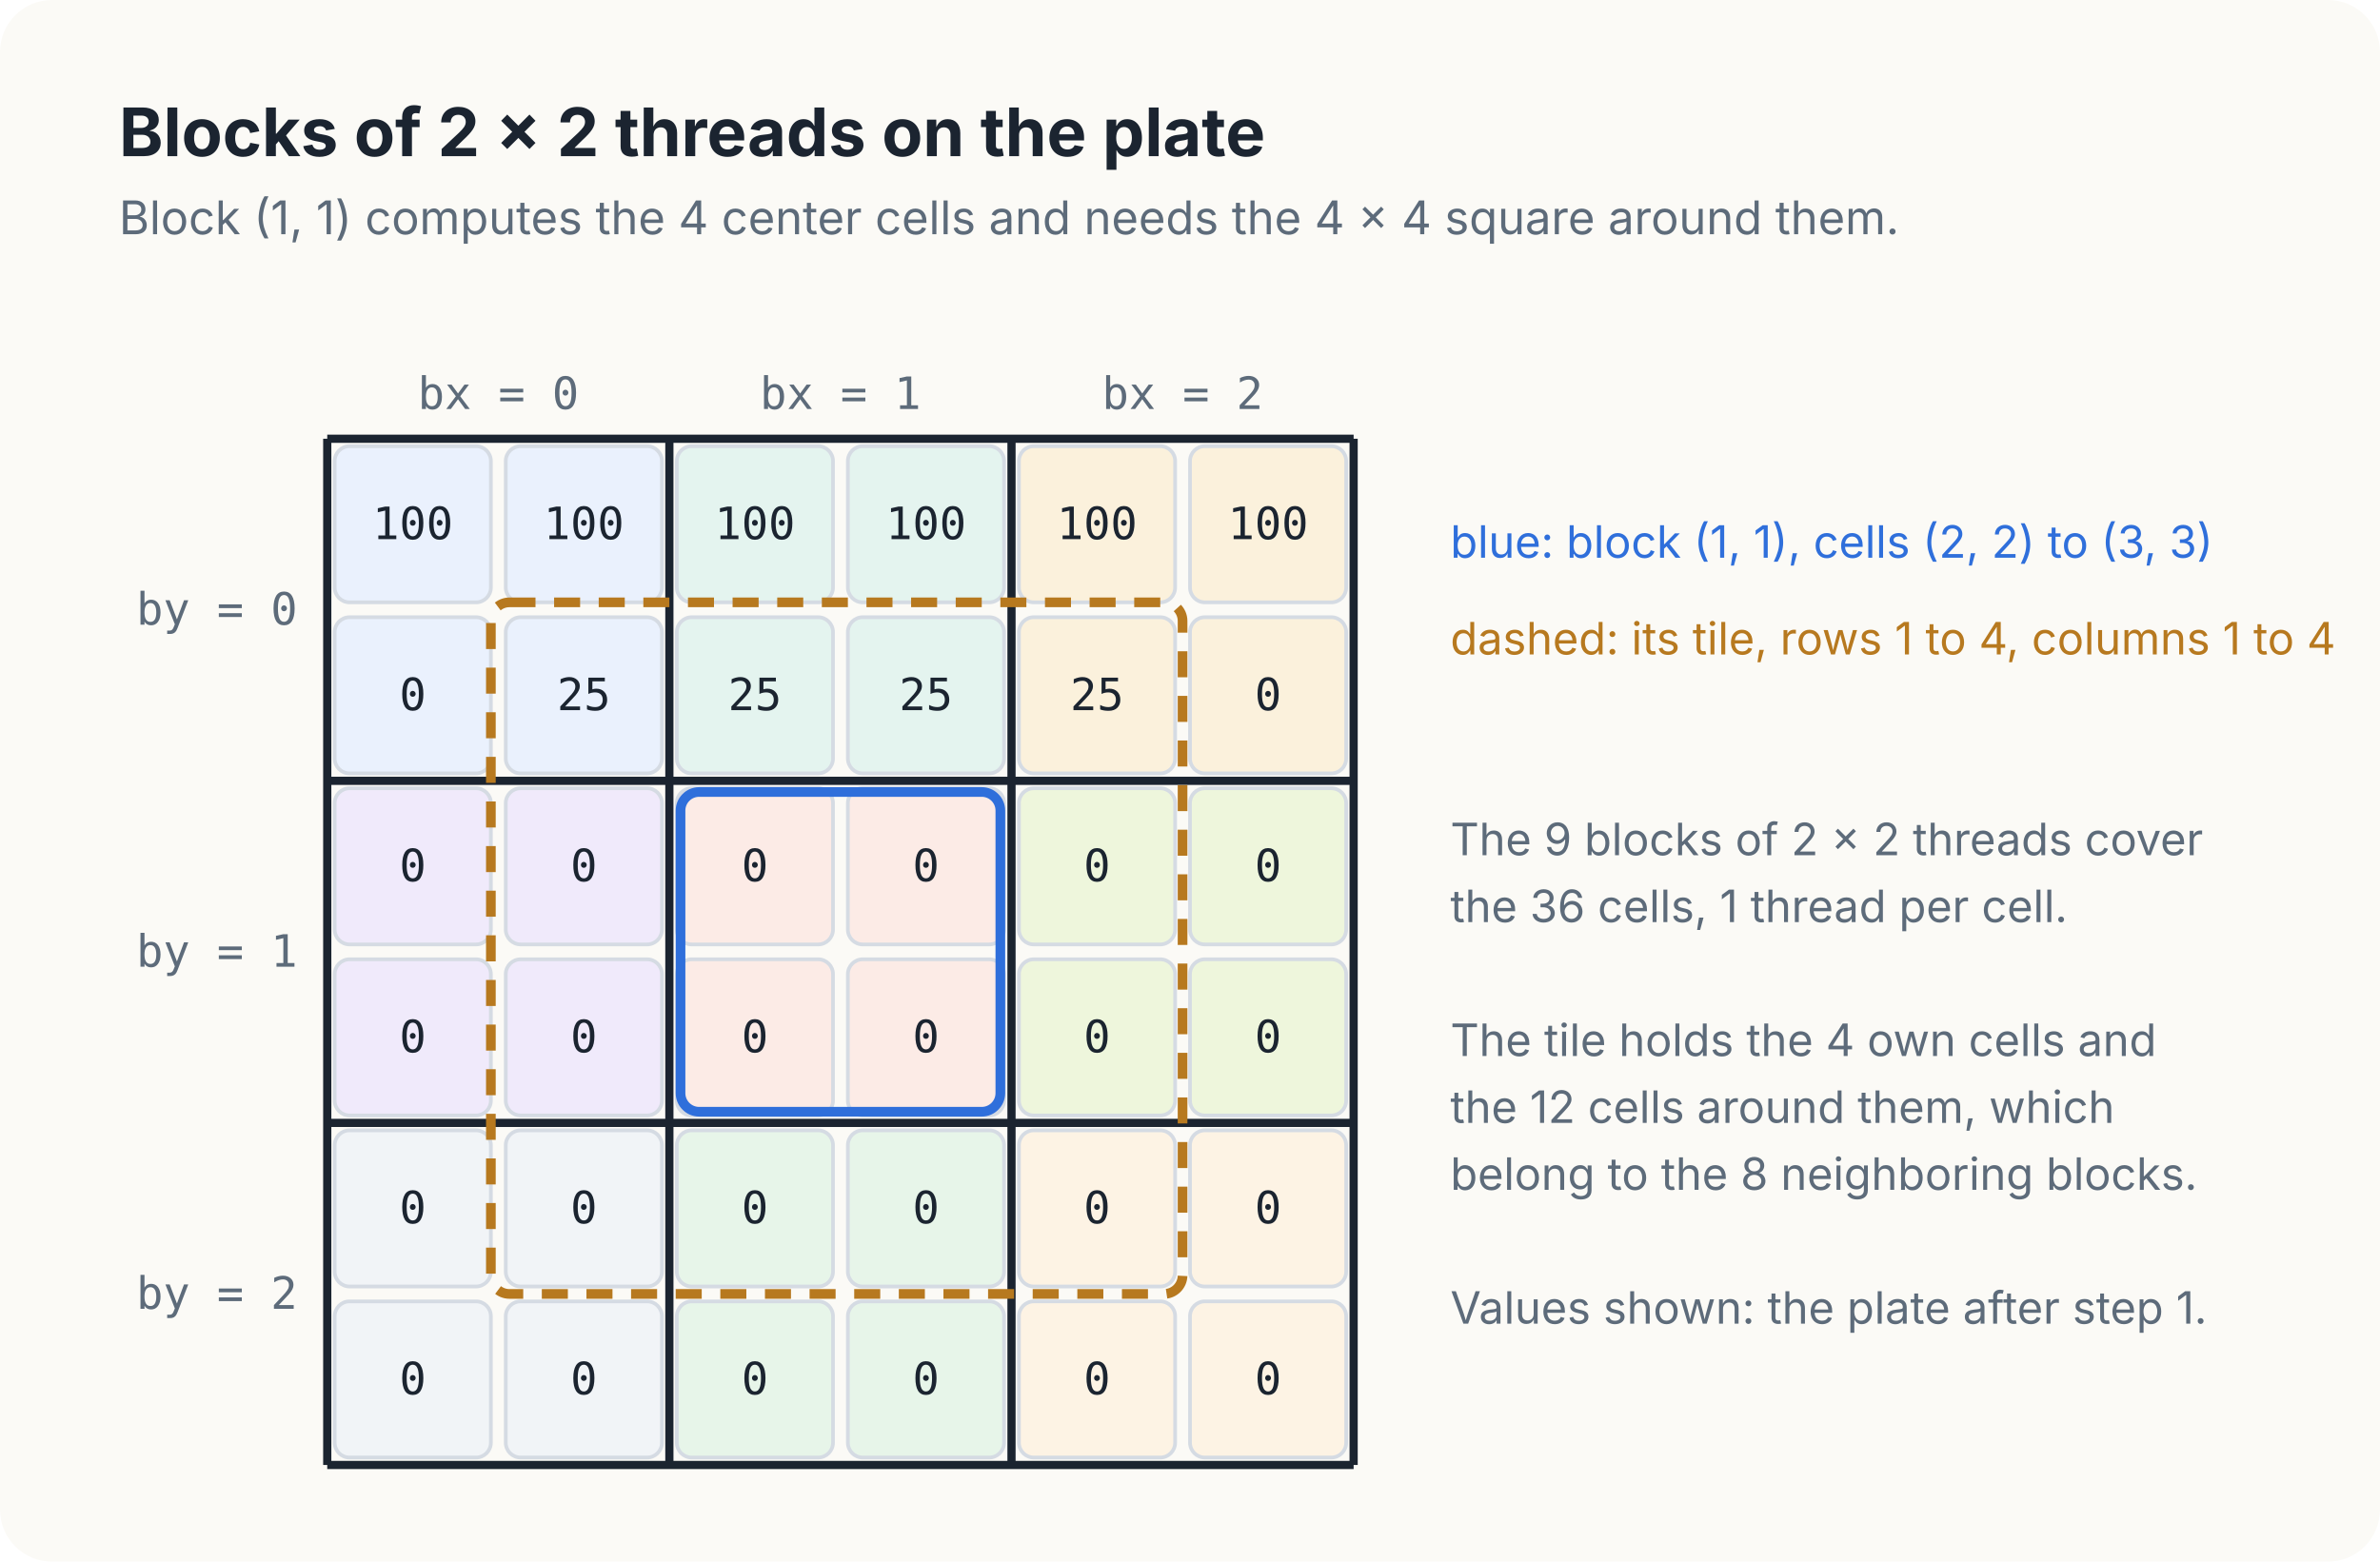
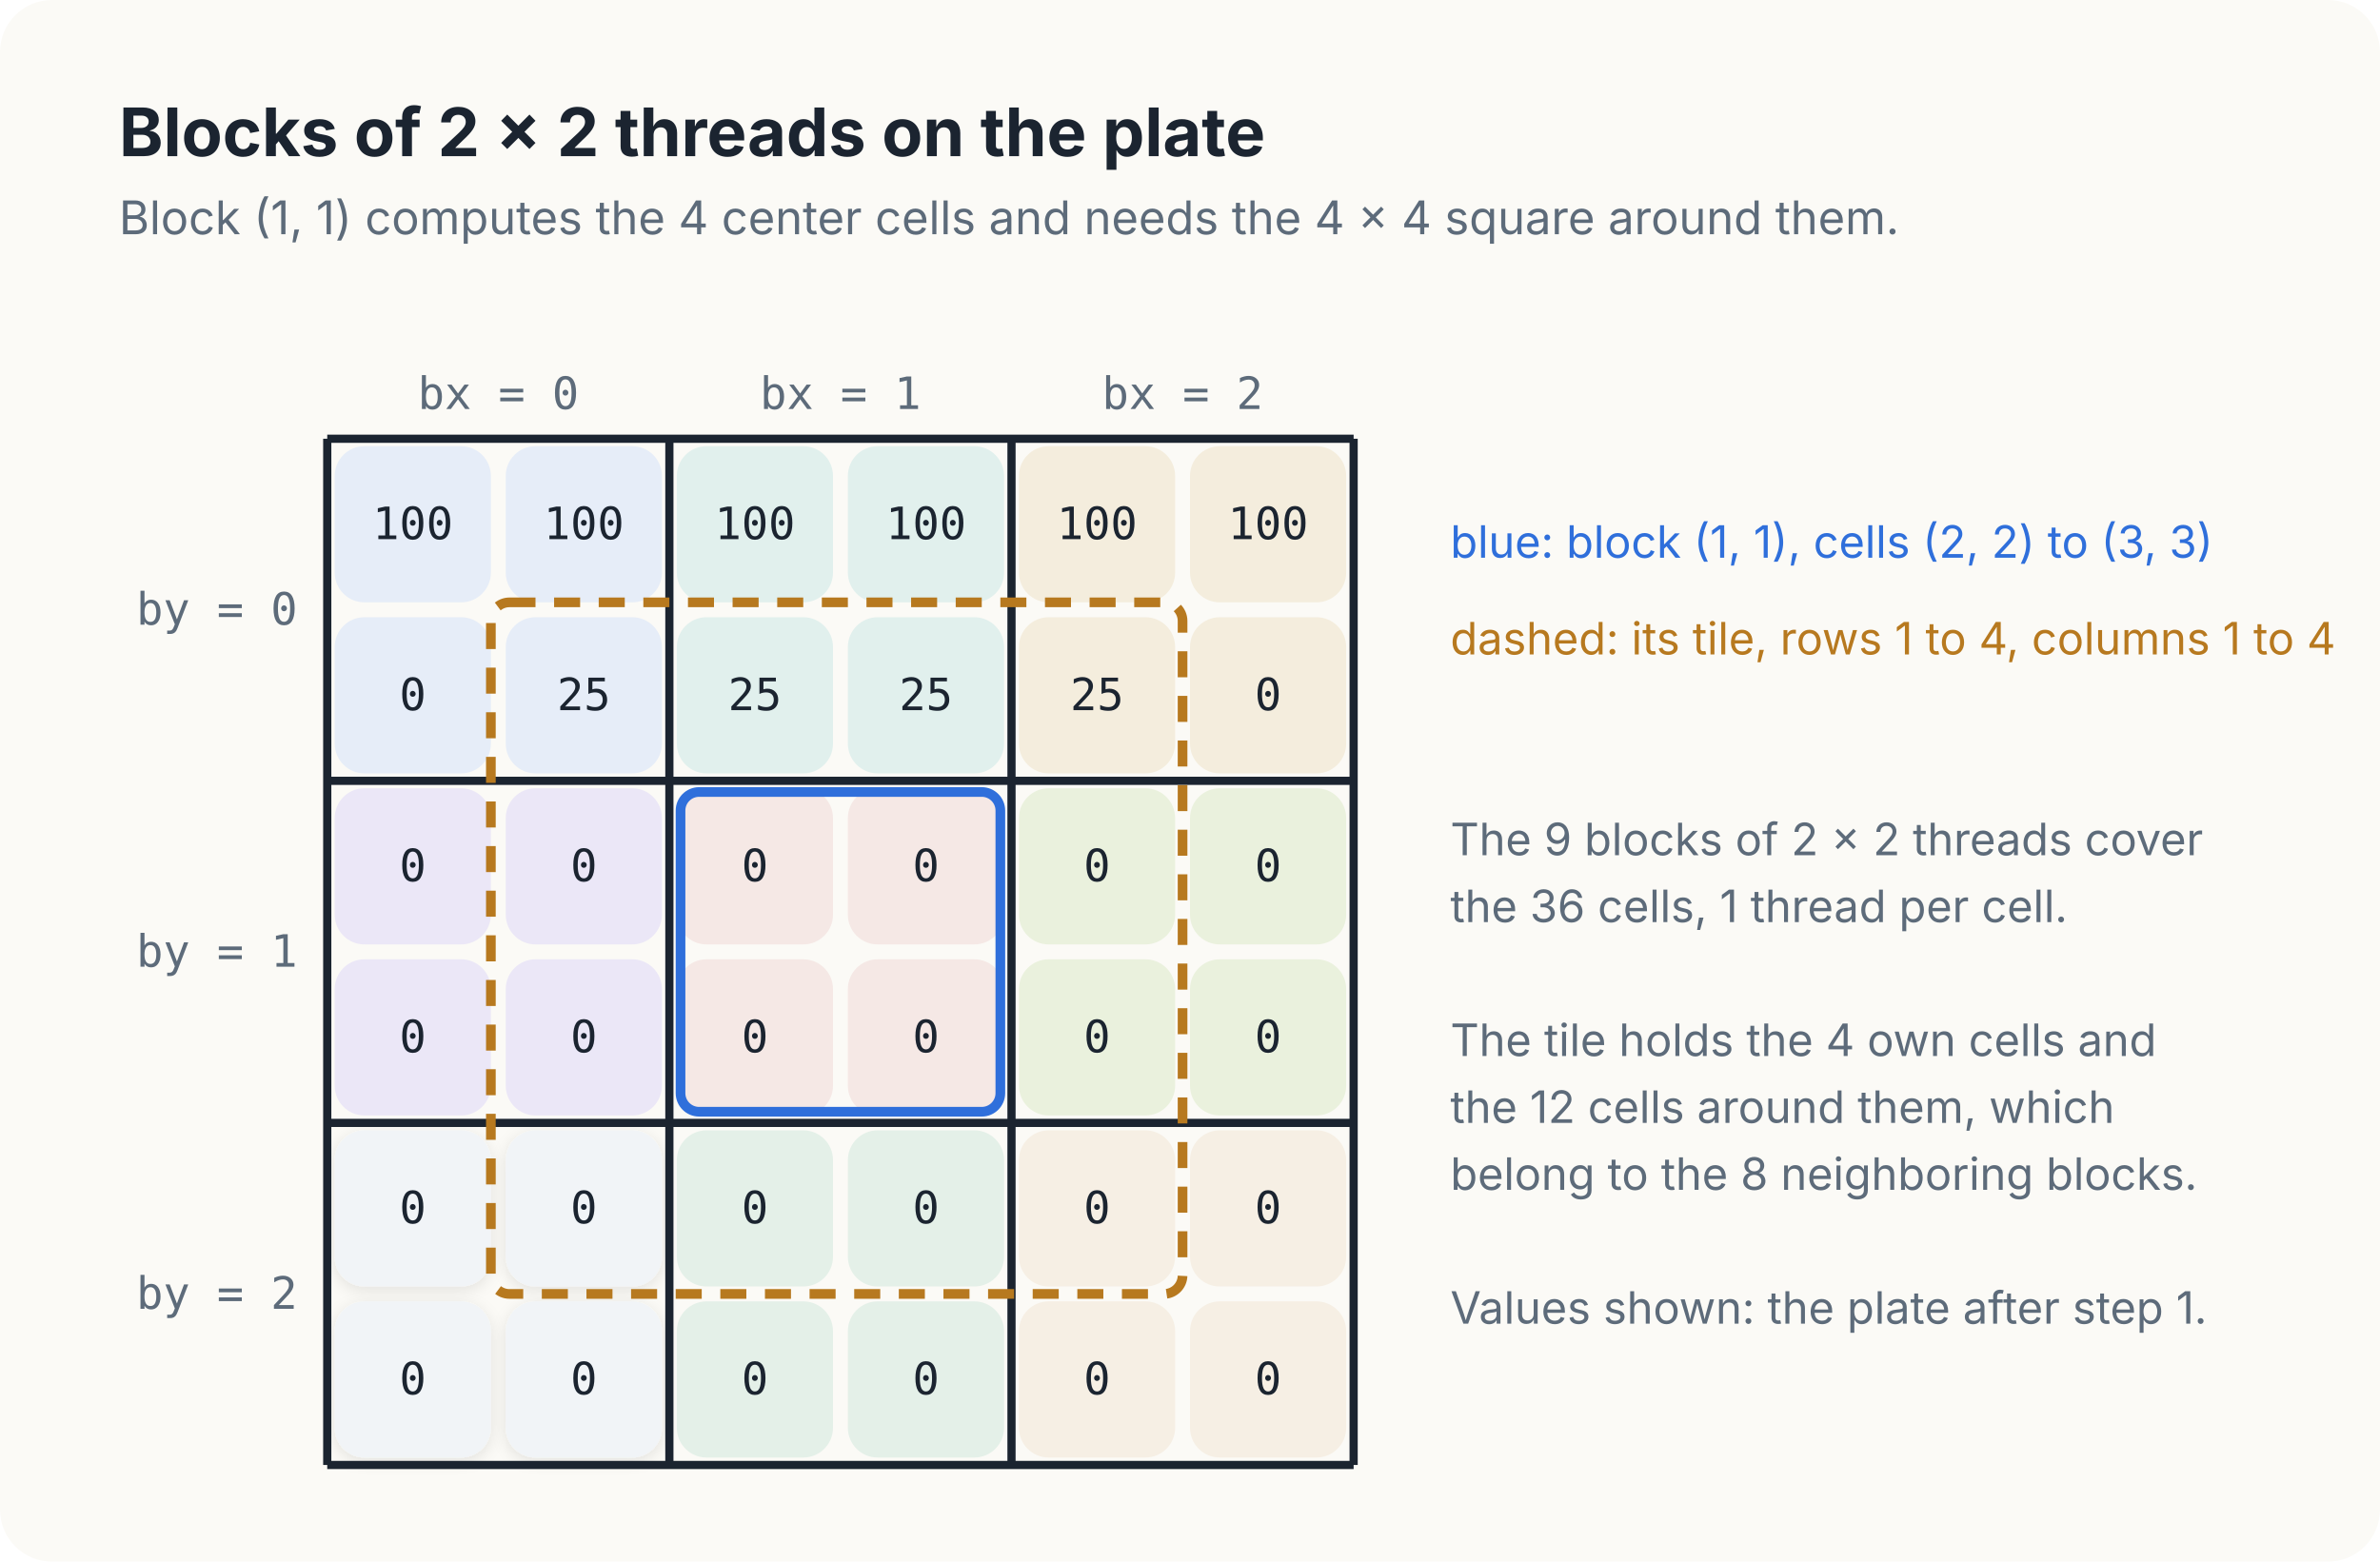
<svg xmlns="http://www.w3.org/2000/svg" viewBox="0 0 640 420" width="640" height="420" role="img" aria-label="The 6 by 6 plate cut into 9 blocks of 2 by 2 cells, 1 color per block. Block (1, 1) owns cells (2,2), (2,3), (3,2) and (3,3). Its tile, the 4 by 4 square of rows 1 to 4 and columns 1 to 4, is outlined: the 4 owned cells in the middle and 12 cells around them, which belong to the 8 neighboring blocks.">
+   <defs>
+     <filter id="m3-shadow" x="-10%" y="-20%" width="120%" height="160%">
+       <feDropShadow dx="0" dy="1" stdDeviation="1" flood-color="#000" flood-opacity="0.18" />
+       <feDropShadow dx="0" dy="1" stdDeviation="2" flood-color="#000" flood-opacity="0.10" />
+     </filter>
+   </defs>
  <style>
    text { font-family: Inter, "Segoe UI", "Helvetica Neue", Helvetica, Arial, sans-serif; fill: #1B2430; }
    .title { font-size: 18px; font-weight: 650; }
    .lede { font-size: 12.5px; fill: #5D6B7A; }
    .name { font-size: 14px; font-weight: 650; }
    .sub { font-size: 12px; fill: #5D6B7A; }
    .note { font-size: 12px; fill: #5D6B7A; }
    .tab { font-size: 11.5px; font-weight: 650; letter-spacing: 0.04em; fill: #5D6B7A; }
    .mono { font-family: "JetBrains Mono", "SF Mono", Menlo, Consolas, monospace; font-size: 12px; }
    .dim { fill: #8794A3; }
    .strong { font-weight: 700; }
    .trap { fill: #CF4526; font-weight: 700; }
    .pill { font-size: 11px; font-weight: 600; }
    .wire { fill: none; stroke: #3F5873; stroke-width: 1.8; stroke-linecap: round; stroke-linejoin: round; }
    .wire.danger { stroke: #CF4526; stroke-dasharray: 6 5; }
    .wire.idle { stroke: #7F8EA0; stroke-dasharray: 2 5; }
  </style>
  <defs>
    <filter id="lift" x="-10%" y="-10%" width="120%" height="135%">
      <feDropShadow dx="0" dy="2" stdDeviation="3" flood-color="#1B2430" flood-opacity="0.13" />
    </filter>
    <linearGradient id="thor-body" x1="0" y1="0" x2="0" y2="1">
      <stop offset="0" stop-color="#C6CCD5" />
      <stop offset="1" stop-color="#979EA9" />
    </linearGradient>
    <linearGradient id="switch-body" x1="0" y1="0" x2="0" y2="1">
      <stop offset="0" stop-color="#3B4656" />
      <stop offset="1" stop-color="#232B37" />
    </linearGradient>
-     <marker id="head" viewBox="0 0 10 10" refX="8.5" refY="5" markerUnits="userSpaceOnUse" markerWidth="11" markerHeight="11" orient="auto">
-       <path d="M0.5,1 L9,5 L0.5,9 Z" fill="#3F5873" />
+     <marker id="head" viewBox="0 0 12 9" refX="6" refY="4.5" markerUnits="userSpaceOnUse" markerWidth="12" markerHeight="9" orient="auto">
+       <path d="M0,0 L12,4.5 L0,9 L3.5,4.5 Z" fill="#3F5873" />
    </marker>
-     <marker id="head-danger" viewBox="0 0 10 10" refX="8.5" refY="5" markerUnits="userSpaceOnUse" markerWidth="11" markerHeight="11" orient="auto">
-       <path d="M0.5,1 L9,5 L0.5,9 Z" fill="#CF4526" />
+     <marker id="head-danger" viewBox="0 0 12 9" refX="6" refY="4.5" markerUnits="userSpaceOnUse" markerWidth="12" markerHeight="9" orient="auto">
+       <path d="M0,0 L12,4.5 L0,9 L3.5,4.5 Z" fill="#CF4526" />
    </marker>
-     <marker id="head-idle" viewBox="0 0 10 10" refX="8.5" refY="5" markerUnits="userSpaceOnUse" markerWidth="11" markerHeight="11" orient="auto">
-       <path d="M0.5,1 L9,5 L0.5,9 Z" fill="#7F8EA0" />
+     <marker id="head-idle" viewBox="0 0 12 9" refX="6" refY="4.5" markerUnits="userSpaceOnUse" markerWidth="12" markerHeight="9" orient="auto">
+       <path d="M0,0 L12,4.5 L0,9 L3.5,4.5 Z" fill="#7F8EA0" />
    </marker>
  </defs>
  <rect width="640" height="420" rx="14" fill="#FBFAF6" />
  <text x="32.0" y="42.0" class="title" text-anchor="start" xml:space="preserve">Blocks of 2 × 2 threads on the plate</text>
  <text x="32.0" y="63.0" class="lede" text-anchor="start" xml:space="preserve">Block (1, 1) computes the 4 center cells and needs the 4 × 4 square around them.</text>
-   <rect x="90.0" y="120.0" width="42.0" height="42.0" rx="4" fill="#EAF1FD" stroke="#D5DBE3" stroke-width="1.0" />
+   <rect x="90.0" y="120.0" width="42.0" height="42.0" rx="8" fill="#E6EDF8" stroke="none" stroke-width="1.0" />
  <text x="111.0" y="145.0" class="mono" text-anchor="middle" style="fill:#1B2430" xml:space="preserve">100</text>
-   <rect x="136.0" y="120.0" width="42.0" height="42.0" rx="4" fill="#EAF1FD" stroke="#D5DBE3" stroke-width="1.0" />
+   <rect x="136.0" y="120.0" width="42.0" height="42.0" rx="8" fill="#E6EDF8" stroke="none" stroke-width="1.0" />
  <text x="157.0" y="145.0" class="mono" text-anchor="middle" style="fill:#1B2430" xml:space="preserve">100</text>
-   <rect x="182.0" y="120.0" width="42.0" height="42.0" rx="4" fill="#E4F4EF" stroke="#D5DBE3" stroke-width="1.0" />
+   <rect x="182.0" y="120.0" width="42.0" height="42.0" rx="8" fill="#E1F0ED" stroke="none" stroke-width="1.0" />
  <text x="203.0" y="145.0" class="mono" text-anchor="middle" style="fill:#1B2430" xml:space="preserve">100</text>
-   <rect x="228.0" y="120.0" width="42.0" height="42.0" rx="4" fill="#E4F4EF" stroke="#D5DBE3" stroke-width="1.0" />
+   <rect x="228.0" y="120.0" width="42.0" height="42.0" rx="8" fill="#E1F0ED" stroke="none" stroke-width="1.0" />
  <text x="249.0" y="145.0" class="mono" text-anchor="middle" style="fill:#1B2430" xml:space="preserve">100</text>
-   <rect x="274.0" y="120.0" width="42.0" height="42.0" rx="4" fill="#FBF1DC" stroke="#D5DBE3" stroke-width="1.0" />
+   <rect x="274.0" y="120.0" width="42.0" height="42.0" rx="8" fill="#F4EDDD" stroke="none" stroke-width="1.0" />
  <text x="295.0" y="145.0" class="mono" text-anchor="middle" style="fill:#1B2430" xml:space="preserve">100</text>
-   <rect x="320.0" y="120.0" width="42.0" height="42.0" rx="4" fill="#FBF1DC" stroke="#D5DBE3" stroke-width="1.0" />
+   <rect x="320.0" y="120.0" width="42.0" height="42.0" rx="8" fill="#F4EDDD" stroke="none" stroke-width="1.0" />
  <text x="341.0" y="145.0" class="mono" text-anchor="middle" style="fill:#1B2430" xml:space="preserve">100</text>
-   <rect x="90.0" y="166.0" width="42.0" height="42.0" rx="4" fill="#EAF1FD" stroke="#D5DBE3" stroke-width="1.0" />
+   <rect x="90.0" y="166.0" width="42.0" height="42.0" rx="8" fill="#E6EDF8" stroke="none" stroke-width="1.0" />
  <text x="111.0" y="191.0" class="mono" text-anchor="middle" style="fill:#1B2430" xml:space="preserve">0</text>
-   <rect x="136.0" y="166.0" width="42.0" height="42.0" rx="4" fill="#EAF1FD" stroke="#D5DBE3" stroke-width="1.0" />
+   <rect x="136.0" y="166.0" width="42.0" height="42.0" rx="8" fill="#E6EDF8" stroke="none" stroke-width="1.0" />
  <text x="157.0" y="191.0" class="mono" text-anchor="middle" style="fill:#1B2430" xml:space="preserve">25</text>
-   <rect x="182.0" y="166.0" width="42.0" height="42.0" rx="4" fill="#E4F4EF" stroke="#D5DBE3" stroke-width="1.0" />
+   <rect x="182.0" y="166.0" width="42.0" height="42.0" rx="8" fill="#E1F0ED" stroke="none" stroke-width="1.0" />
  <text x="203.0" y="191.0" class="mono" text-anchor="middle" style="fill:#1B2430" xml:space="preserve">25</text>
-   <rect x="228.0" y="166.0" width="42.0" height="42.0" rx="4" fill="#E4F4EF" stroke="#D5DBE3" stroke-width="1.0" />
+   <rect x="228.0" y="166.0" width="42.0" height="42.0" rx="8" fill="#E1F0ED" stroke="none" stroke-width="1.0" />
  <text x="249.0" y="191.0" class="mono" text-anchor="middle" style="fill:#1B2430" xml:space="preserve">25</text>
-   <rect x="274.0" y="166.0" width="42.0" height="42.0" rx="4" fill="#FBF1DC" stroke="#D5DBE3" stroke-width="1.0" />
+   <rect x="274.0" y="166.0" width="42.0" height="42.0" rx="8" fill="#F4EDDD" stroke="none" stroke-width="1.0" />
  <text x="295.0" y="191.0" class="mono" text-anchor="middle" style="fill:#1B2430" xml:space="preserve">25</text>
-   <rect x="320.0" y="166.0" width="42.0" height="42.0" rx="4" fill="#FBF1DC" stroke="#D5DBE3" stroke-width="1.0" />
+   <rect x="320.0" y="166.0" width="42.0" height="42.0" rx="8" fill="#F4EDDD" stroke="none" stroke-width="1.0" />
  <text x="341.0" y="191.0" class="mono" text-anchor="middle" style="fill:#1B2430" xml:space="preserve">0</text>
-   <rect x="90.0" y="212.0" width="42.0" height="42.0" rx="4" fill="#F0EAFB" stroke="#D5DBE3" stroke-width="1.0" />
+   <rect x="90.0" y="212.0" width="42.0" height="42.0" rx="8" fill="#EBE7F7" stroke="none" stroke-width="1.0" />
  <text x="111.0" y="237.0" class="mono" text-anchor="middle" style="fill:#1B2430" xml:space="preserve">0</text>
-   <rect x="136.0" y="212.0" width="42.0" height="42.0" rx="4" fill="#F0EAFB" stroke="#D5DBE3" stroke-width="1.0" />
+   <rect x="136.0" y="212.0" width="42.0" height="42.0" rx="8" fill="#EBE7F7" stroke="none" stroke-width="1.0" />
  <text x="157.0" y="237.0" class="mono" text-anchor="middle" style="fill:#1B2430" xml:space="preserve">0</text>
-   <rect x="182.0" y="212.0" width="42.0" height="42.0" rx="4" fill="#FCEBE6" stroke="#D5DBE3" stroke-width="1.0" />
+   <rect x="182.0" y="212.0" width="42.0" height="42.0" rx="8" fill="#F5E8E5" stroke="none" stroke-width="1.0" />
  <text x="203.0" y="237.0" class="mono" text-anchor="middle" style="fill:#1B2430" xml:space="preserve">0</text>
-   <rect x="228.0" y="212.0" width="42.0" height="42.0" rx="4" fill="#FCEBE6" stroke="#D5DBE3" stroke-width="1.0" />
+   <rect x="228.0" y="212.0" width="42.0" height="42.0" rx="8" fill="#F5E8E5" stroke="none" stroke-width="1.0" />
  <text x="249.0" y="237.0" class="mono" text-anchor="middle" style="fill:#1B2430" xml:space="preserve">0</text>
-   <rect x="274.0" y="212.0" width="42.0" height="42.0" rx="4" fill="#EEF6DC" stroke="#D5DBE3" stroke-width="1.0" />
+   <rect x="274.0" y="212.0" width="42.0" height="42.0" rx="8" fill="#EAF1DD" stroke="none" stroke-width="1.0" />
  <text x="295.0" y="237.0" class="mono" text-anchor="middle" style="fill:#1B2430" xml:space="preserve">0</text>
-   <rect x="320.0" y="212.0" width="42.0" height="42.0" rx="4" fill="#EEF6DC" stroke="#D5DBE3" stroke-width="1.0" />
+   <rect x="320.0" y="212.0" width="42.0" height="42.0" rx="8" fill="#EAF1DD" stroke="none" stroke-width="1.0" />
  <text x="341.0" y="237.0" class="mono" text-anchor="middle" style="fill:#1B2430" xml:space="preserve">0</text>
-   <rect x="90.0" y="258.0" width="42.0" height="42.0" rx="4" fill="#F0EAFB" stroke="#D5DBE3" stroke-width="1.0" />
+   <rect x="90.0" y="258.0" width="42.0" height="42.0" rx="8" fill="#EBE7F7" stroke="none" stroke-width="1.0" />
  <text x="111.0" y="283.0" class="mono" text-anchor="middle" style="fill:#1B2430" xml:space="preserve">0</text>
-   <rect x="136.0" y="258.0" width="42.0" height="42.0" rx="4" fill="#F0EAFB" stroke="#D5DBE3" stroke-width="1.0" />
+   <rect x="136.0" y="258.0" width="42.0" height="42.0" rx="8" fill="#EBE7F7" stroke="none" stroke-width="1.0" />
  <text x="157.0" y="283.0" class="mono" text-anchor="middle" style="fill:#1B2430" xml:space="preserve">0</text>
-   <rect x="182.0" y="258.0" width="42.0" height="42.0" rx="4" fill="#FCEBE6" stroke="#D5DBE3" stroke-width="1.0" />
+   <rect x="182.0" y="258.0" width="42.0" height="42.0" rx="8" fill="#F5E8E5" stroke="none" stroke-width="1.0" />
  <text x="203.0" y="283.0" class="mono" text-anchor="middle" style="fill:#1B2430" xml:space="preserve">0</text>
-   <rect x="228.0" y="258.0" width="42.0" height="42.0" rx="4" fill="#FCEBE6" stroke="#D5DBE3" stroke-width="1.0" />
+   <rect x="228.0" y="258.0" width="42.0" height="42.0" rx="8" fill="#F5E8E5" stroke="none" stroke-width="1.0" />
  <text x="249.0" y="283.0" class="mono" text-anchor="middle" style="fill:#1B2430" xml:space="preserve">0</text>
-   <rect x="274.0" y="258.0" width="42.0" height="42.0" rx="4" fill="#EEF6DC" stroke="#D5DBE3" stroke-width="1.0" />
+   <rect x="274.0" y="258.0" width="42.0" height="42.0" rx="8" fill="#EAF1DD" stroke="none" stroke-width="1.0" />
  <text x="295.0" y="283.0" class="mono" text-anchor="middle" style="fill:#1B2430" xml:space="preserve">0</text>
-   <rect x="320.0" y="258.0" width="42.0" height="42.0" rx="4" fill="#EEF6DC" stroke="#D5DBE3" stroke-width="1.0" />
+   <rect x="320.0" y="258.0" width="42.0" height="42.0" rx="8" fill="#EAF1DD" stroke="none" stroke-width="1.0" />
  <text x="341.0" y="283.0" class="mono" text-anchor="middle" style="fill:#1B2430" xml:space="preserve">0</text>
-   <rect x="90.0" y="304.0" width="42.0" height="42.0" rx="4" fill="#F1F4F7" stroke="#D5DBE3" stroke-width="1.0" />
+   <rect filter="url(#m3-shadow)" x="90.0" y="304.0" width="42.0" height="42.0" rx="8" fill="#F1F4F7" stroke="none" stroke-width="1.0" />
  <text x="111.0" y="329.0" class="mono" text-anchor="middle" style="fill:#1B2430" xml:space="preserve">0</text>
-   <rect x="136.0" y="304.0" width="42.0" height="42.0" rx="4" fill="#F1F4F7" stroke="#D5DBE3" stroke-width="1.0" />
+   <rect filter="url(#m3-shadow)" x="136.0" y="304.0" width="42.0" height="42.0" rx="8" fill="#F1F4F7" stroke="none" stroke-width="1.0" />
  <text x="157.0" y="329.0" class="mono" text-anchor="middle" style="fill:#1B2430" xml:space="preserve">0</text>
-   <rect x="182.0" y="304.0" width="42.0" height="42.0" rx="4" fill="#E7F5E9" stroke="#D5DBE3" stroke-width="1.0" />
+   <rect x="182.0" y="304.0" width="42.0" height="42.0" rx="8" fill="#E4F0E8" stroke="none" stroke-width="1.0" />
  <text x="203.0" y="329.0" class="mono" text-anchor="middle" style="fill:#1B2430" xml:space="preserve">0</text>
-   <rect x="228.0" y="304.0" width="42.0" height="42.0" rx="4" fill="#E7F5E9" stroke="#D5DBE3" stroke-width="1.0" />
+   <rect x="228.0" y="304.0" width="42.0" height="42.0" rx="8" fill="#E4F0E8" stroke="none" stroke-width="1.0" />
  <text x="249.0" y="329.0" class="mono" text-anchor="middle" style="fill:#1B2430" xml:space="preserve">0</text>
-   <rect x="274.0" y="304.0" width="42.0" height="42.0" rx="4" fill="#FDF3E4" stroke="#D5DBE3" stroke-width="1.0" />
+   <rect x="274.0" y="304.0" width="42.0" height="42.0" rx="8" fill="#F6EFE4" stroke="none" stroke-width="1.0" />
  <text x="295.0" y="329.0" class="mono" text-anchor="middle" style="fill:#1B2430" xml:space="preserve">0</text>
-   <rect x="320.0" y="304.0" width="42.0" height="42.0" rx="4" fill="#FDF3E4" stroke="#D5DBE3" stroke-width="1.0" />
+   <rect x="320.0" y="304.0" width="42.0" height="42.0" rx="8" fill="#F6EFE4" stroke="none" stroke-width="1.0" />
  <text x="341.0" y="329.0" class="mono" text-anchor="middle" style="fill:#1B2430" xml:space="preserve">0</text>
-   <rect x="90.0" y="350.0" width="42.0" height="42.0" rx="4" fill="#F1F4F7" stroke="#D5DBE3" stroke-width="1.0" />
+   <rect filter="url(#m3-shadow)" x="90.0" y="350.0" width="42.0" height="42.0" rx="8" fill="#F1F4F7" stroke="none" stroke-width="1.0" />
  <text x="111.0" y="375.0" class="mono" text-anchor="middle" style="fill:#1B2430" xml:space="preserve">0</text>
-   <rect x="136.0" y="350.0" width="42.0" height="42.0" rx="4" fill="#F1F4F7" stroke="#D5DBE3" stroke-width="1.0" />
+   <rect filter="url(#m3-shadow)" x="136.0" y="350.0" width="42.0" height="42.0" rx="8" fill="#F1F4F7" stroke="none" stroke-width="1.0" />
  <text x="157.0" y="375.0" class="mono" text-anchor="middle" style="fill:#1B2430" xml:space="preserve">0</text>
-   <rect x="182.0" y="350.0" width="42.0" height="42.0" rx="4" fill="#E7F5E9" stroke="#D5DBE3" stroke-width="1.0" />
+   <rect x="182.0" y="350.0" width="42.0" height="42.0" rx="8" fill="#E4F0E8" stroke="none" stroke-width="1.0" />
  <text x="203.0" y="375.0" class="mono" text-anchor="middle" style="fill:#1B2430" xml:space="preserve">0</text>
-   <rect x="228.0" y="350.0" width="42.0" height="42.0" rx="4" fill="#E7F5E9" stroke="#D5DBE3" stroke-width="1.0" />
+   <rect x="228.0" y="350.0" width="42.0" height="42.0" rx="8" fill="#E4F0E8" stroke="none" stroke-width="1.0" />
  <text x="249.0" y="375.0" class="mono" text-anchor="middle" style="fill:#1B2430" xml:space="preserve">0</text>
-   <rect x="274.0" y="350.0" width="42.0" height="42.0" rx="4" fill="#FDF3E4" stroke="#D5DBE3" stroke-width="1.0" />
+   <rect x="274.0" y="350.0" width="42.0" height="42.0" rx="8" fill="#F6EFE4" stroke="none" stroke-width="1.0" />
  <text x="295.0" y="375.0" class="mono" text-anchor="middle" style="fill:#1B2430" xml:space="preserve">0</text>
-   <rect x="320.0" y="350.0" width="42.0" height="42.0" rx="4" fill="#FDF3E4" stroke="#D5DBE3" stroke-width="1.0" />
+   <rect x="320.0" y="350.0" width="42.0" height="42.0" rx="8" fill="#F6EFE4" stroke="none" stroke-width="1.0" />
  <text x="341.0" y="375.0" class="mono" text-anchor="middle" style="fill:#1B2430" xml:space="preserve">0</text>
  <line x1="88.0" y1="118.0" x2="88.0" y2="394.0" stroke="#1B2430" stroke-width="2.2" />
  <line x1="88.0" y1="118.0" x2="364.0" y2="118.0" stroke="#1B2430" stroke-width="2.2" />
  <line x1="180.0" y1="118.0" x2="180.0" y2="394.0" stroke="#1B2430" stroke-width="2.2" />
  <line x1="88.0" y1="210.0" x2="364.0" y2="210.0" stroke="#1B2430" stroke-width="2.2" />
  <line x1="272.0" y1="118.0" x2="272.0" y2="394.0" stroke="#1B2430" stroke-width="2.2" />
  <line x1="88.0" y1="302.0" x2="364.0" y2="302.0" stroke="#1B2430" stroke-width="2.2" />
  <line x1="364.0" y1="118.0" x2="364.0" y2="394.0" stroke="#1B2430" stroke-width="2.2" />
  <line x1="88.0" y1="394.0" x2="364.0" y2="394.0" stroke="#1B2430" stroke-width="2.2" />
  <text x="134.0" y="110.0" class="mono" text-anchor="middle" style="fill:#5D6B7A" xml:space="preserve">bx = 0</text>
  <text x="80.0" y="168.0" class="mono" text-anchor="end" style="fill:#5D6B7A" xml:space="preserve">by = 0</text>
  <text x="226.0" y="110.0" class="mono" text-anchor="middle" style="fill:#5D6B7A" xml:space="preserve">bx = 1</text>
  <text x="80.0" y="260.0" class="mono" text-anchor="end" style="fill:#5D6B7A" xml:space="preserve">by = 1</text>
  <text x="318.0" y="110.0" class="mono" text-anchor="middle" style="fill:#5D6B7A" xml:space="preserve">bx = 2</text>
  <text x="80.0" y="352.0" class="mono" text-anchor="end" style="fill:#5D6B7A" xml:space="preserve">by = 2</text>
  <rect x="183.0" y="213.0" width="86.0" height="86.0" rx="5" fill="none" stroke="#2F6FDB" stroke-width="2.6" />
  <rect x="132.0" y="162.0" width="186.0" height="186.0" rx="5" fill="none" stroke="#B7791F" stroke-width="2.6" stroke-dasharray="7 5" />
  <text x="390.0" y="150.0" class="note" text-anchor="start" style="fill:#2F6FDB" xml:space="preserve">blue: block (1, 1), cells (2, 2) to (3, 3)</text>
  <text x="390.0" y="176.0" class="note" text-anchor="start" style="fill:#B7791F" xml:space="preserve">dashed: its tile, rows 1 to 4, columns 1 to 4</text>
  <text x="390.0" y="230.0" class="note" text-anchor="start" xml:space="preserve">The 9 blocks of 2 × 2 threads cover</text>
  <text x="390.0" y="248.0" class="note" text-anchor="start" xml:space="preserve">the 36 cells, 1 thread per cell.</text>
  <text x="390.0" y="284.0" class="note" text-anchor="start" xml:space="preserve">The tile holds the 4 own cells and</text>
  <text x="390.0" y="302.0" class="note" text-anchor="start" xml:space="preserve">the 12 cells around them, which</text>
  <text x="390.0" y="320.0" class="note" text-anchor="start" xml:space="preserve">belong to the 8 neighboring blocks.</text>
  <text x="390.0" y="356.0" class="note" text-anchor="start" xml:space="preserve">Values shown: the plate after step 1.</text>
</svg>
